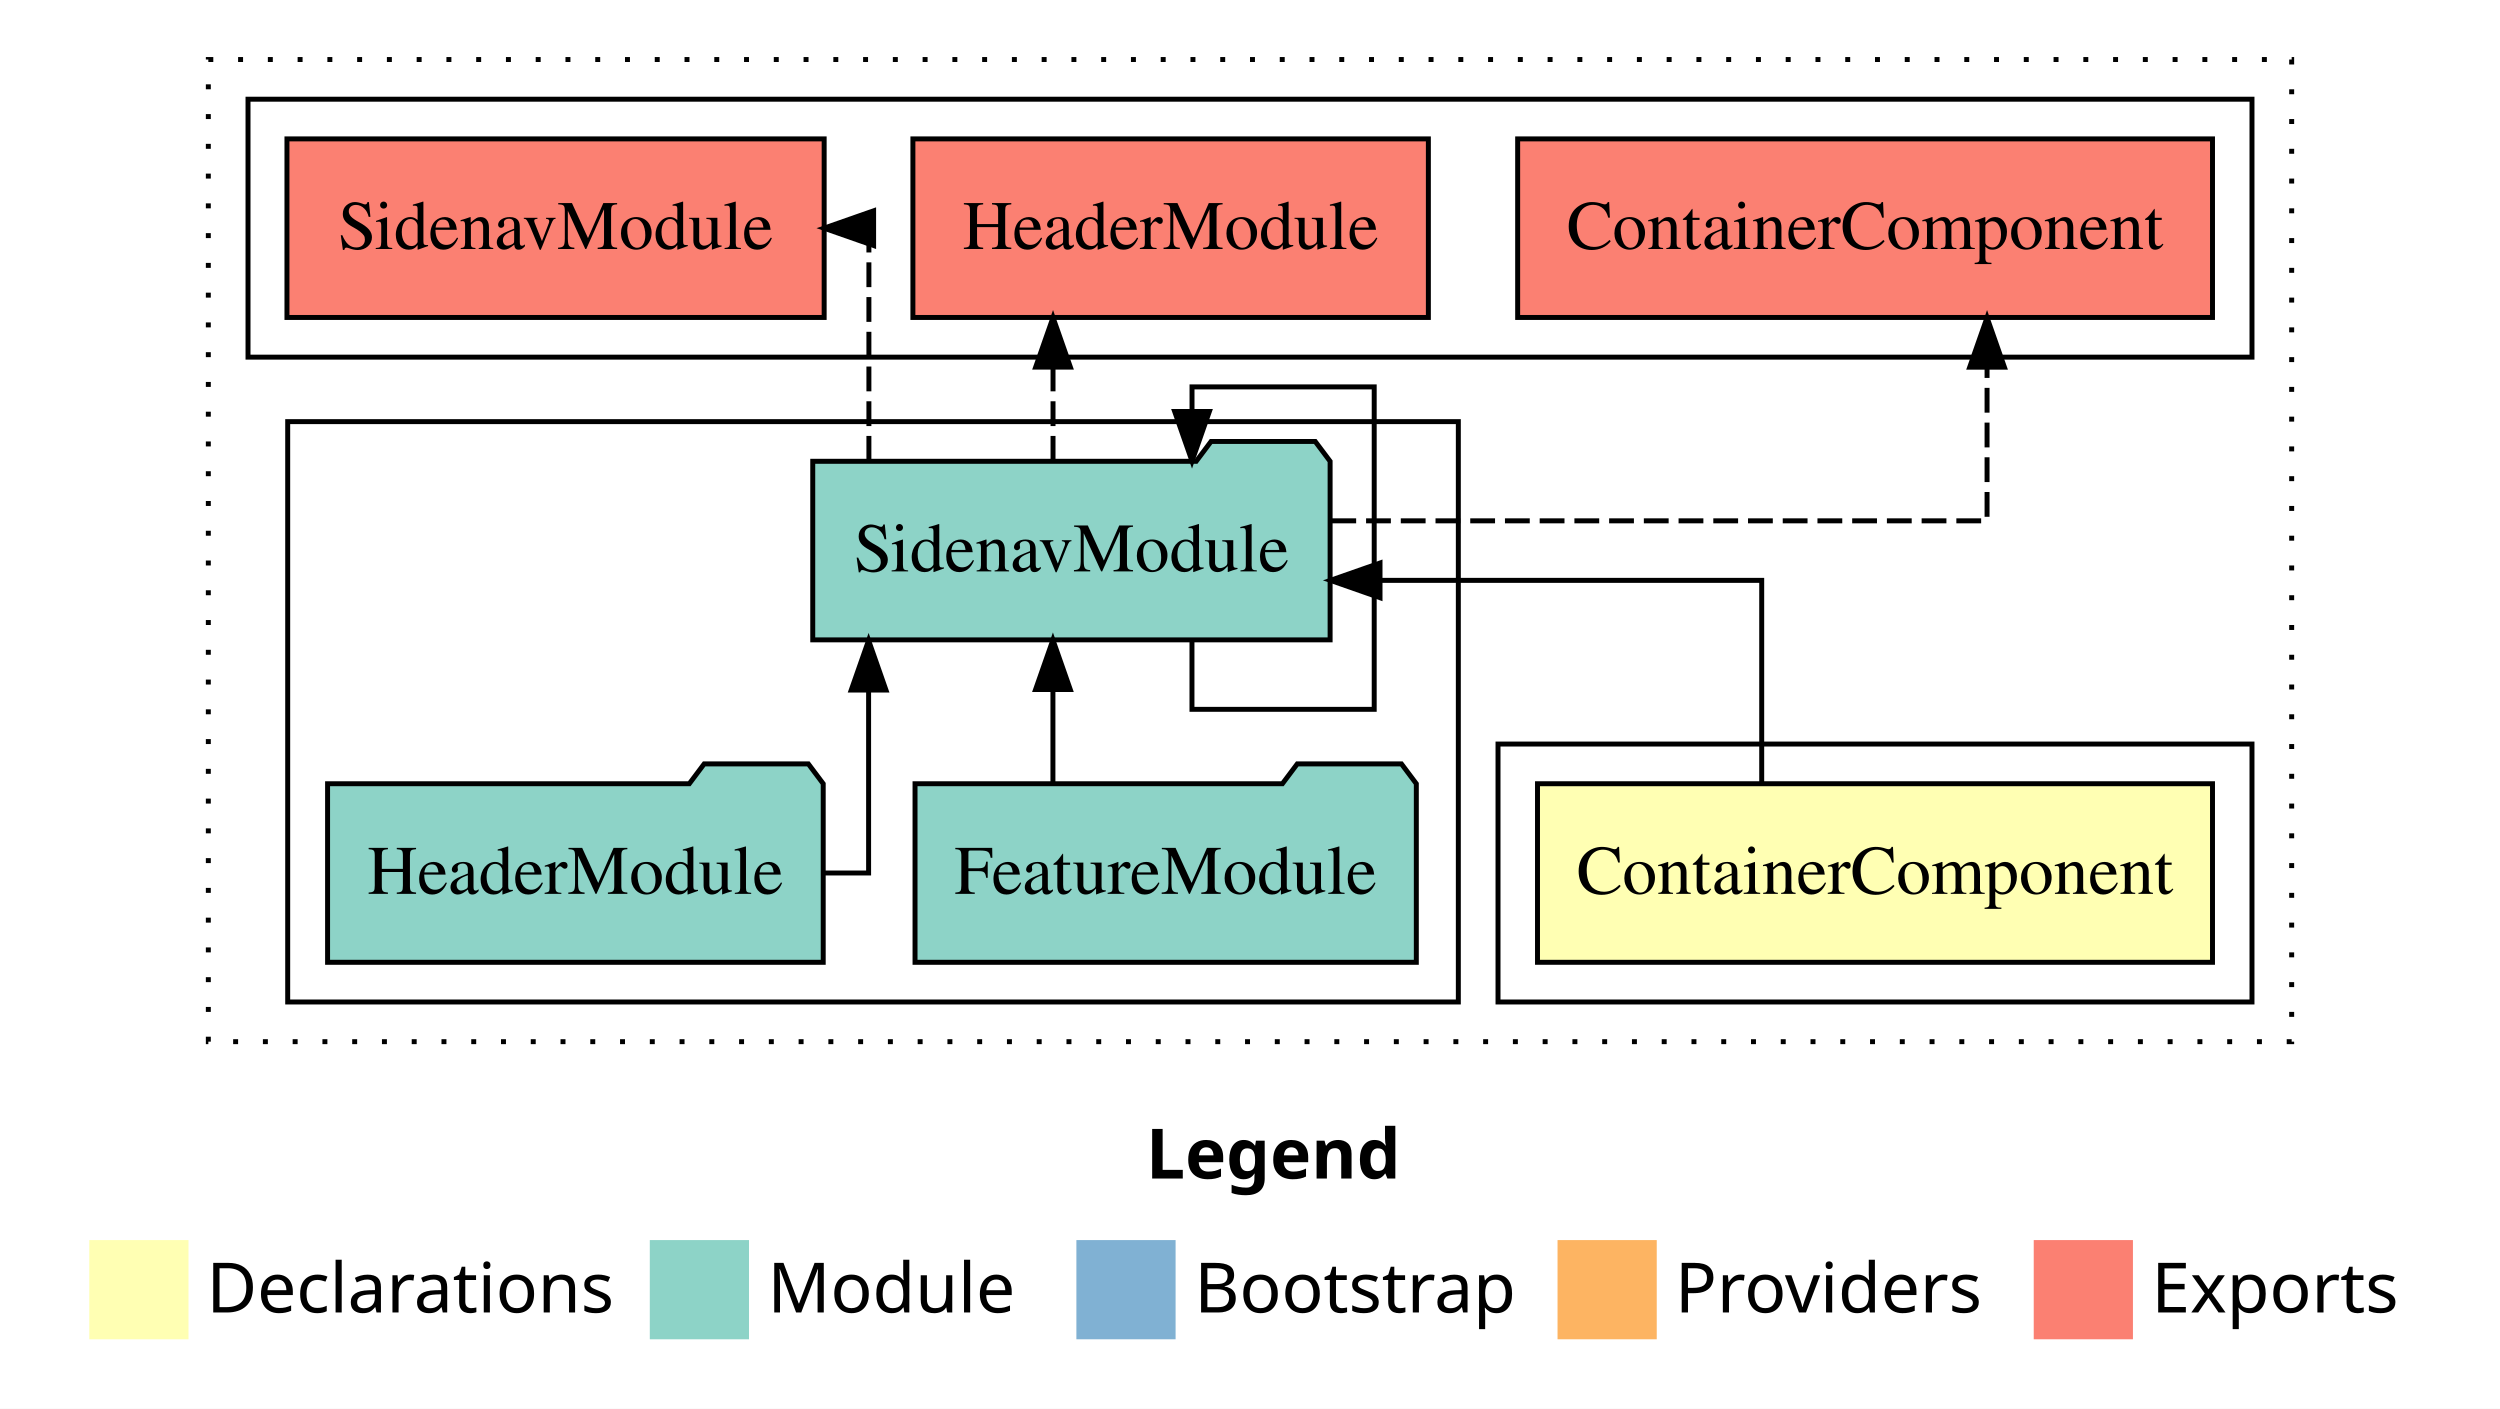
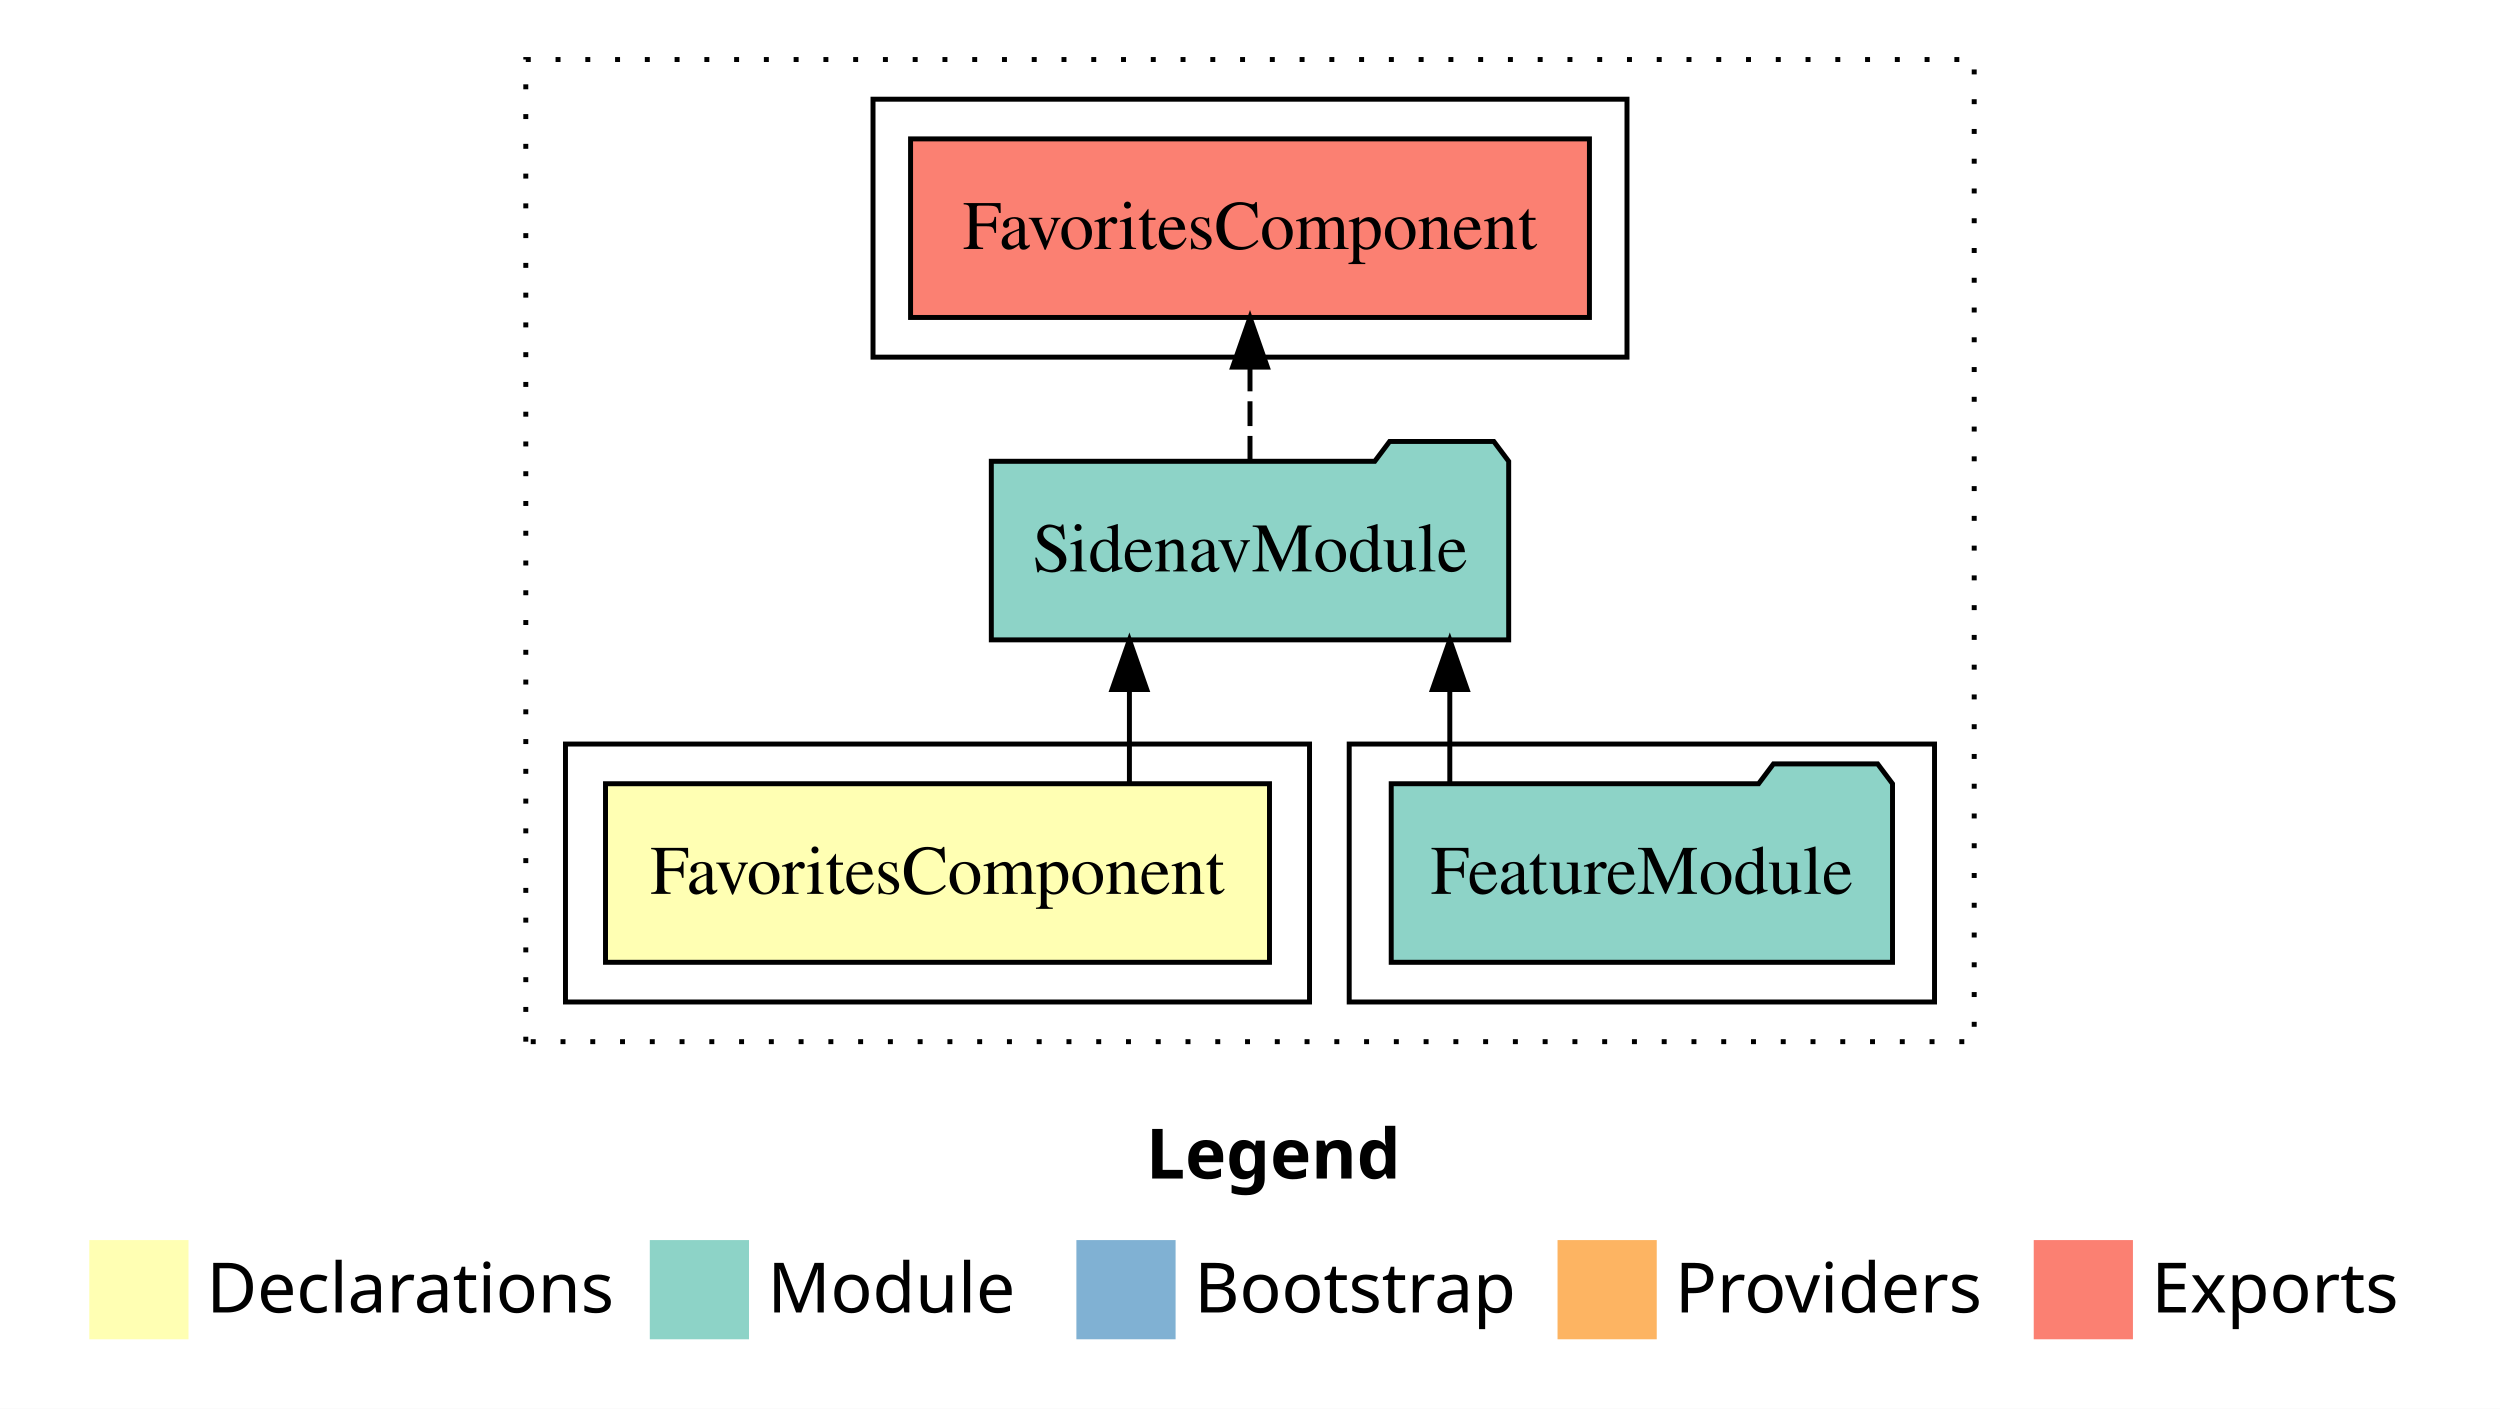
<svg xmlns="http://www.w3.org/2000/svg" width="504pt" height="284pt" viewBox="0.00 0.00 504.00 284.00">
  <g id="graph0" class="graph" transform="scale(1 1) rotate(0) translate(4 280)">
    <polygon fill="white" stroke="transparent" points="-4,4 -4,-280 500,-280 500,4 -4,4" />
    <text text-anchor="start" x="227.01" y="-42.4" font-family="sans-serif" font-weight="bold" font-size="14.00">Legend</text>
    <polygon fill="#ffffb3" stroke="transparent" points="14,-10 14,-30 34,-30 34,-10 14,-10" />
    <text text-anchor="start" x="37.63" y="-15.4" font-family="sans-serif" font-size="14.00">  Declarations</text>
    <polygon fill="#8dd3c7" stroke="transparent" points="127,-10 127,-30 147,-30 147,-10 127,-10" />
    <text text-anchor="start" x="150.73" y="-15.4" font-family="sans-serif" font-size="14.00">  Module</text>
    <polygon fill="#80b1d3" stroke="transparent" points="213,-10 213,-30 233,-30 233,-10 213,-10" />
    <text text-anchor="start" x="236.78" y="-15.4" font-family="sans-serif" font-size="14.00">  Bootstrap</text>
    <polygon fill="#fdb462" stroke="transparent" points="310,-10 310,-30 330,-30 330,-10 310,-10" />
    <text text-anchor="start" x="333.67" y="-15.4" font-family="sans-serif" font-size="14.00">  Providers</text>
    <polygon fill="#fb8072" stroke="transparent" points="406,-10 406,-30 426,-30 426,-10 406,-10" />
    <text text-anchor="start" x="429.73" y="-15.4" font-family="sans-serif" font-size="14.00">  Exports</text>
    <g id="clust1" class="cluster">
-       <polygon fill="none" stroke="black" stroke-dasharray="1,5" points="38,-70 38,-268 458,-268 458,-70 38,-70" />
+       <polygon fill="none" stroke="black" stroke-dasharray="1,5" points="102,-70 102,-268 394,-268 394,-70 102,-70" />
+     </g>
+     <g id="clust4" class="cluster">
+       <polygon fill="none" stroke="black" points="268,-78 268,-130 386,-130 386,-78 268,-78" />
+     </g>
+     <g id="clust2" class="cluster">
+       <polygon fill="none" stroke="black" points="110,-78 110,-130 260,-130 260,-78 110,-78" />
    </g>
    <g id="clust5" class="cluster">
-       <polygon fill="none" stroke="black" points="46,-208 46,-260 450,-260 450,-208 46,-208" />
-     </g>
-     <g id="clust2" class="cluster">
-       <polygon fill="none" stroke="black" points="298,-78 298,-130 450,-130 450,-78 298,-78" />
-     </g>
-     <g id="clust4" class="cluster">
-       <polygon fill="none" stroke="black" points="54,-78 54,-195 290,-195 290,-78 54,-78" />
+       <polygon fill="none" stroke="black" points="172,-208 172,-260 324,-260 324,-208 172,-208" />
    </g>
    <g id="node1" class="node">
-       <polygon fill="#ffffb3" stroke="black" points="442.04,-122 305.96,-122 305.96,-86 442.04,-86 442.04,-122" />
-       <text text-anchor="middle" x="374" y="-99.8" font-family="Times,serif" font-size="14.00">ContainerComponent</text>
+       <polygon fill="#ffffb3" stroke="black" points="251.93,-122 118.07,-122 118.07,-86 251.93,-86 251.93,-122" />
+       <text text-anchor="middle" x="185" y="-99.8" font-family="Times,serif" font-size="14.00">FavoritesComponent</text>
    </g>
    <g id="node2" class="node">
-       <polygon fill="#8dd3c7" stroke="black" points="264.15,-187 261.15,-191 240.15,-191 237.15,-187 159.85,-187 159.85,-151 264.15,-151 264.15,-187" />
-       <text text-anchor="middle" x="212" y="-164.8" font-family="Times,serif" font-size="14.00">SidenavModule</text>
+       <polygon fill="#8dd3c7" stroke="black" points="300.15,-187 297.15,-191 276.15,-191 273.15,-187 195.85,-187 195.85,-151 300.15,-151 300.15,-187" />
+       <text text-anchor="middle" x="248" y="-164.8" font-family="Times,serif" font-size="14.00">SidenavModule</text>
    </g>
    <g id="edge1" class="edge">
-       <path fill="none" stroke="black" d="M351.16,-122.02C351.16,-139.37 351.16,-163 351.16,-163 351.16,-163 274.21,-163 274.21,-163" />
-       <polygon fill="black" stroke="black" points="274.21,-159.5 264.21,-163 274.21,-166.5 274.21,-159.5" />
+       <path fill="none" stroke="black" d="M223.69,-122.11C223.69,-122.11 223.69,-140.99 223.69,-140.99" />
+       <polygon fill="black" stroke="black" points="220.19,-140.99 223.69,-150.99 227.19,-140.99 220.19,-140.99" />
    </g>
-     <g id="edge4" class="edge">
-       <path fill="none" stroke="black" d="M236.3,-150.76C236.3,-143.57 236.3,-137 236.3,-137 236.3,-137 273.04,-137 273.04,-137 273.04,-137 273.04,-202 273.04,-202 273.04,-202 236.31,-202 236.31,-202 236.31,-202 236.31,-197.04 236.31,-197.04" />
-       <polygon fill="black" stroke="black" points="239.81,-197.04 236.31,-187.04 232.81,-197.04 239.81,-197.04" />
+     <g id="node4" class="node">
+       <polygon fill="#fb8072" stroke="black" points="316.43,-252 179.57,-252 179.57,-216 316.43,-216 316.43,-252" />
+       <text text-anchor="middle" x="248" y="-229.8" font-family="Times,serif" font-size="14.00">FavoritesComponent </text>
    </g>
-     <g id="node5" class="node">
-       <polygon fill="#fb8072" stroke="black" points="442.04,-252 301.96,-252 301.96,-216 442.04,-216 442.04,-252" />
-       <text text-anchor="middle" x="372" y="-229.8" font-family="Times,serif" font-size="14.00">ContainerComponent </text>
-     </g>
-     <g id="edge5" class="edge">
-       <path fill="none" stroke="black" stroke-dasharray="5,2" d="M264.4,-175C318.98,-175 396.59,-175 396.59,-175 396.59,-175 396.59,-205.98 396.59,-205.98" />
-       <polygon fill="black" stroke="black" points="393.09,-205.98 396.59,-215.98 400.09,-205.98 393.09,-205.98" />
-     </g>
-     <g id="node6" class="node">
-       <polygon fill="#fb8072" stroke="black" points="283.96,-252 180.04,-252 180.04,-216 283.96,-216 283.96,-252" />
-       <text text-anchor="middle" x="232" y="-229.8" font-family="Times,serif" font-size="14.00">HeaderModule </text>
-     </g>
-     <g id="edge6" class="edge">
-       <path fill="none" stroke="black" stroke-dasharray="5,2" d="M208.29,-187.11C208.29,-187.11 208.29,-205.99 208.29,-205.99" />
-       <polygon fill="black" stroke="black" points="204.79,-205.99 208.29,-215.99 211.79,-205.99 204.79,-205.99" />
-     </g>
-     <g id="node7" class="node">
-       <polygon fill="#fb8072" stroke="black" points="162.15,-252 53.85,-252 53.85,-216 162.15,-216 162.15,-252" />
-       <text text-anchor="middle" x="108" y="-229.8" font-family="Times,serif" font-size="14.00">SidenavModule </text>
-     </g>
-     <g id="edge7" class="edge">
-       <path fill="none" stroke="black" stroke-dasharray="5,2" d="M171.17,-187.11C171.17,-206.34 171.17,-234 171.17,-234 171.17,-234 170.27,-234 170.27,-234" />
-       <polygon fill="black" stroke="black" points="172.12,-230.5 162.12,-234 172.12,-237.5 172.12,-230.5" />
+     <g id="edge3" class="edge">
+       <path fill="none" stroke="black" stroke-dasharray="5,2" d="M248,-187.11C248,-187.11 248,-205.99 248,-205.99" />
+       <polygon fill="black" stroke="black" points="244.5,-205.99 248,-215.99 251.5,-205.99 244.5,-205.99" />
    </g>
    <g id="node3" class="node">
-       <polygon fill="#8dd3c7" stroke="black" points="281.53,-122 278.53,-126 257.53,-126 254.53,-122 180.47,-122 180.47,-86 281.53,-86 281.53,-122" />
-       <text text-anchor="middle" x="231" y="-99.8" font-family="Times,serif" font-size="14.00">FeatureModule</text>
+       <polygon fill="#8dd3c7" stroke="black" points="377.53,-122 374.53,-126 353.53,-126 350.53,-122 276.47,-122 276.47,-86 377.53,-86 377.53,-122" />
+       <text text-anchor="middle" x="327" y="-99.8" font-family="Times,serif" font-size="14.00">FeatureModule</text>
    </g>
    <g id="edge2" class="edge">
-       <path fill="none" stroke="black" d="M208.27,-122.11C208.27,-122.11 208.27,-140.99 208.27,-140.99" />
-       <polygon fill="black" stroke="black" points="204.77,-140.99 208.27,-150.99 211.77,-140.99 204.77,-140.99" />
-     </g>
-     <g id="node4" class="node">
-       <polygon fill="#8dd3c7" stroke="black" points="161.96,-122 158.96,-126 137.96,-126 134.96,-122 62.04,-122 62.04,-86 161.96,-86 161.96,-122" />
-       <text text-anchor="middle" x="112" y="-99.8" font-family="Times,serif" font-size="14.00">HeaderModule</text>
-     </g>
-     <g id="edge3" class="edge">
-       <path fill="none" stroke="black" d="M162.13,-104C167.53,-104 171.11,-104 171.11,-104 171.11,-104 171.11,-140.89 171.11,-140.89" />
-       <polygon fill="black" stroke="black" points="167.61,-140.89 171.11,-150.89 174.61,-140.89 167.61,-140.89" />
+       <path fill="none" stroke="black" d="M288.28,-122.11C288.28,-122.11 288.28,-140.99 288.28,-140.99" />
+       <polygon fill="black" stroke="black" points="284.78,-140.99 288.28,-150.99 291.78,-140.99 284.78,-140.99" />
    </g>
  </g>
</svg>
